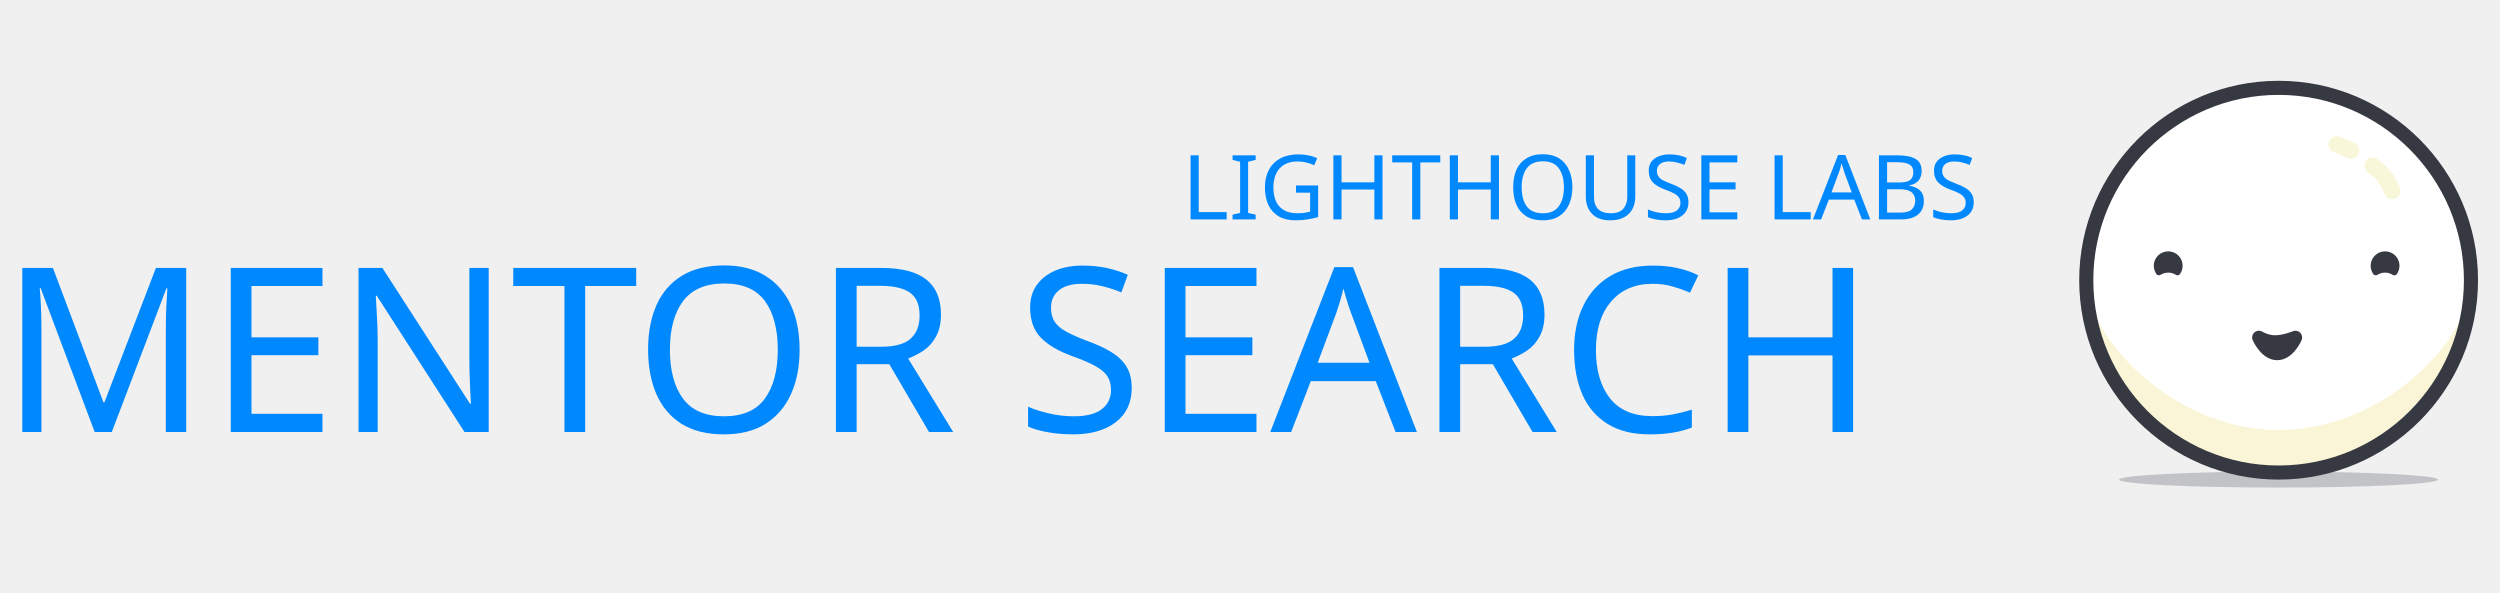
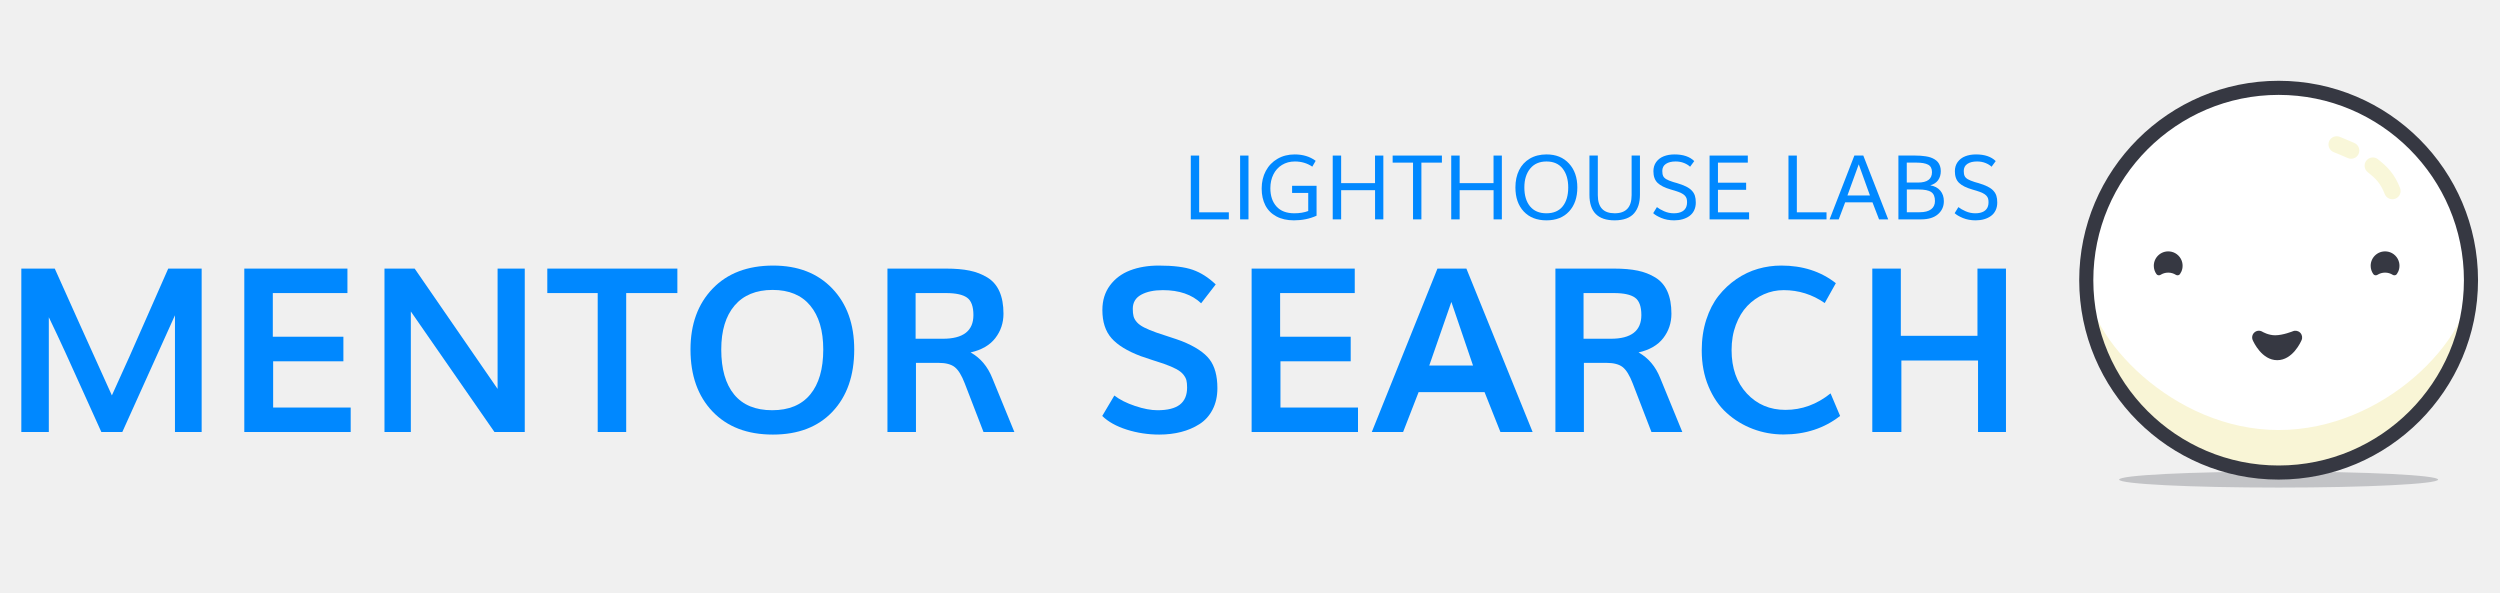
<svg xmlns="http://www.w3.org/2000/svg" version="1.1" id="Layer_1" x="0px" y="0px" width="248.792px" height="59px" viewBox="0 0 248.792 59" enable-background="new 0 0 248.792 59" xml:space="preserve">
-   <text transform="matrix(1 0 0 1 117.6233 21.832)" fill="#0088FF" font-family="'Muli'" font-size="8.933">LIGHTHOUSE LABS</text>
  <g>
-     <text transform="matrix(1 0 0 1 -1.220703e-04 42.9912)" fill="#0088FF" font-family="'Muli-Bold'" font-size="22.872">MENTOR SEARCH</text>
+     <path fill="#0088FF" d="M118.504,21.832v-6.351h0.833v5.649h2.953v0.702H118.504z" />
+     <path fill="#0088FF" d="M123.412,21.832v-6.351h0.833v6.351H123.412z" />
+     <path fill="#0088FF" d="M128.768,21.928c-0.684,0-1.269-0.132-1.754-0.395s-0.85-0.631-1.093-1.104   c-0.242-0.473-0.364-1.029-0.364-1.668c0-0.651,0.138-1.234,0.412-1.749c0.275-0.515,0.663-0.917,1.163-1.208   c0.5-0.291,1.07-0.436,1.71-0.436c0.822,0,1.52,0.212,2.089,0.637l-0.336,0.58c-0.503-0.343-1.081-0.515-1.735-0.515   c-0.483,0-0.91,0.115-1.283,0.345c-0.372,0.229-0.657,0.546-0.856,0.949s-0.299,0.857-0.299,1.363c0,0.762,0.203,1.369,0.61,1.821   s0.997,0.678,1.771,0.678c0.525,0,0.988-0.076,1.387-0.227v-1.797h-1.605v-0.711h2.435v2.975   C130.344,21.774,129.593,21.928,128.768,21.928z" />
+     <path fill="#0088FF" d="M132.628,21.832v-6.351h0.838v2.744h3.372v-2.744h0.828v6.351h-0.824v-2.905h-3.376v2.905H132.628z" />
+     <path fill="#0088FF" d="M140.62,21.832v-5.648h-2.028v-0.703h4.902v0.703h-2.041v5.648H140.62z" />
+     <path fill="#0088FF" d="M144.422,21.832v-6.351h0.838v2.744h3.372v-2.744h0.828v6.351h-0.824v-2.905h-3.376v2.905H144.422z" />
+     <path fill="#0088FF" d="M153.902,21.928c-0.96,0-1.715-0.295-2.267-0.886c-0.551-0.59-0.826-1.387-0.826-2.39   c0-0.648,0.121-1.219,0.364-1.712c0.242-0.493,0.6-0.878,1.07-1.156c0.472-0.278,1.027-0.417,1.667-0.417   c0.934,0,1.677,0.302,2.23,0.905c0.555,0.603,0.831,1.396,0.831,2.379c0,1-0.273,1.796-0.819,2.388   C155.606,21.632,154.855,21.928,153.902,21.928z M153.893,21.226c0.709,0,1.249-0.229,1.618-0.687s0.554-1.086,0.554-1.886   c0-0.782-0.186-1.408-0.556-1.878c-0.371-0.47-0.907-0.705-1.607-0.705c-0.698,0-1.24,0.236-1.625,0.709   c-0.386,0.473-0.578,1.097-0.578,1.874c0,0.797,0.189,1.425,0.567,1.884S153.186,21.226,153.893,21.226z" />
+     <path fill="#0088FF" d="M160.68,21.928c-1.669,0-2.504-0.847-2.504-2.539v-3.908h0.833v3.926c0,0.623,0.142,1.081,0.424,1.376   c0.281,0.295,0.7,0.442,1.256,0.442c1.122,0,1.684-0.6,1.684-1.801v-3.943h0.829v3.9c0,0.387-0.047,0.731-0.14,1.034   c-0.093,0.302-0.237,0.569-0.432,0.8c-0.195,0.231-0.457,0.408-0.785,0.53C161.516,21.867,161.128,21.928,160.68,21.928z" />
+     <path fill="#0088FF" d="M166.573,21.226c0.175,0,0.332-0.016,0.474-0.048c0.141-0.032,0.264-0.078,0.368-0.137   s0.192-0.134,0.264-0.223s0.125-0.19,0.159-0.305c0.035-0.115,0.053-0.242,0.053-0.382c0-0.151-0.017-0.278-0.048-0.382   c-0.032-0.103-0.094-0.201-0.184-0.294c-0.09-0.093-0.213-0.176-0.368-0.25c-0.156-0.074-0.361-0.15-0.617-0.229   c-0.026-0.009-0.09-0.027-0.19-0.055c-0.1-0.027-0.166-0.047-0.198-0.059c-0.607-0.174-1.051-0.395-1.328-0.663   s-0.416-0.653-0.416-1.156c0-0.357,0.093-0.664,0.278-0.92c0.187-0.256,0.436-0.445,0.748-0.569s0.673-0.186,1.08-0.186   c0.857,0,1.511,0.221,1.958,0.663l-0.414,0.562c-0.148-0.145-0.349-0.269-0.602-0.371s-0.534-0.153-0.842-0.153   c-0.401,0-0.723,0.08-0.962,0.24c-0.24,0.16-0.36,0.396-0.36,0.707c0,0.209,0.028,0.375,0.085,0.497s0.16,0.229,0.31,0.318   c0.15,0.09,0.376,0.183,0.679,0.279c0.006,0.003,0.061,0.019,0.164,0.048c0.103,0.029,0.172,0.048,0.207,0.057   c0.372,0.111,0.678,0.226,0.918,0.345s0.433,0.257,0.578,0.412c0.146,0.156,0.247,0.327,0.305,0.513   c0.059,0.186,0.088,0.41,0.088,0.672c0,0.293-0.057,0.555-0.168,0.783c-0.112,0.229-0.267,0.414-0.465,0.556   c-0.197,0.143-0.425,0.25-0.681,0.323s-0.535,0.109-0.837,0.109c-0.475,0-0.898-0.078-1.271-0.233   c-0.374-0.156-0.646-0.316-0.818-0.482l0.371-0.602c0.186,0.148,0.431,0.288,0.732,0.418   C165.924,21.16,166.241,21.226,166.573,21.226z" />
+     <path fill="#0088FF" d="M170.132,21.832v-6.351h3.804v0.703h-2.971v1.998h2.805v0.707h-2.805v2.242h3.098v0.702H170.132z" />
+     <path fill="#0088FF" d="M177.983,21.832v-6.351h0.833v5.649h2.953v0.702H177.983z" />
+     <path fill="#0088FF" d="M182.075,21.832l2.465-6.351h0.89l2.478,6.351h-0.911l-0.654-1.697h-2.718l-0.641,1.697H182.075z    M183.85,19.455h2.242c-0.369-1.044-0.741-2.078-1.116-3.101C184.598,17.392,184.222,18.425,183.85,19.455z" />
+     <path fill="#0088FF" d="M188.923,21.832v-6.351h1.68c0.188,0,0.364,0.005,0.525,0.016c0.161,0.01,0.331,0.029,0.508,0.057   c0.178,0.027,0.337,0.064,0.479,0.111c0.141,0.047,0.277,0.11,0.409,0.19c0.133,0.08,0.242,0.173,0.33,0.279   c0.087,0.106,0.156,0.235,0.209,0.388c0.053,0.152,0.078,0.322,0.078,0.508c0,0.352-0.088,0.651-0.264,0.898   s-0.437,0.418-0.783,0.515c0.428,0.073,0.76,0.249,0.997,0.528s0.355,0.631,0.355,1.056c0,0.523-0.196,0.955-0.589,1.295   s-0.952,0.51-1.68,0.51H188.923z M189.756,18.168h1.104c0.937,0,1.405-0.346,1.405-1.038c0-0.358-0.128-0.605-0.384-0.742   c-0.256-0.136-0.644-0.205-1.161-0.205h-0.964V18.168z M189.761,21.121h1.282c0.491,0,0.867-0.096,1.128-0.288   c0.26-0.192,0.39-0.468,0.39-0.829c0-0.424-0.124-0.722-0.372-0.892c-0.249-0.17-0.669-0.255-1.259-0.255h-1.169V21.121z" />
+     <path fill="#0088FF" d="M196.574,21.226c0.175,0,0.332-0.016,0.474-0.048c0.141-0.032,0.264-0.078,0.368-0.137   s0.192-0.134,0.264-0.223s0.125-0.19,0.159-0.305c0.035-0.115,0.053-0.242,0.053-0.382c0-0.151-0.017-0.278-0.048-0.382   c-0.032-0.103-0.094-0.201-0.184-0.294c-0.09-0.093-0.213-0.176-0.368-0.25c-0.156-0.074-0.361-0.15-0.617-0.229   c-0.026-0.009-0.09-0.027-0.19-0.055c-0.1-0.027-0.166-0.047-0.198-0.059c-0.607-0.174-1.051-0.395-1.328-0.663   s-0.416-0.653-0.416-1.156c0-0.357,0.093-0.664,0.278-0.92c0.187-0.256,0.436-0.445,0.748-0.569s0.673-0.186,1.08-0.186   c0.857,0,1.511,0.221,1.958,0.663l-0.414,0.562c-0.148-0.145-0.349-0.269-0.602-0.371s-0.534-0.153-0.842-0.153   c-0.401,0-0.723,0.08-0.962,0.24c-0.24,0.16-0.36,0.396-0.36,0.707c0,0.209,0.028,0.375,0.085,0.497s0.16,0.229,0.31,0.318   c0.15,0.09,0.376,0.183,0.679,0.279c0.006,0.003,0.061,0.019,0.164,0.048c0.103,0.029,0.172,0.048,0.207,0.057   c0.372,0.111,0.678,0.226,0.918,0.345s0.433,0.257,0.578,0.412c0.146,0.156,0.247,0.327,0.305,0.513   c0.059,0.186,0.088,0.41,0.088,0.672c0,0.293-0.057,0.555-0.168,0.783c-0.112,0.229-0.267,0.414-0.465,0.556   c-0.197,0.143-0.425,0.25-0.681,0.323s-0.535,0.109-0.837,0.109c-0.475,0-0.898-0.078-1.271-0.233   c-0.374-0.156-0.646-0.316-0.818-0.482l0.371-0.602c0.186,0.148,0.431,0.288,0.732,0.418   C195.925,21.16,196.242,21.226,196.574,21.226z" />
  </g>
  <g>
-     <path fill="#C2C3C6" d="M226.761,46.933c-8.764,0-15.869,0.356-15.869,0.795c0,0.439,7.105,0.795,15.869,0.795   c8.764,0,15.869-0.356,15.869-0.795C242.63,47.289,235.526,46.933,226.761,46.933" />
+     <path fill="#0088FF" d="M2.122,42.991V26.73H5.45c0.23,0.514,1.048,2.334,2.451,5.461c1.403,3.127,2.481,5.514,3.233,7.159   c0.573-1.243,1.163-2.548,1.77-3.914c0.607-1.366,1.307-2.954,2.1-4.764c0.793-1.809,1.372-3.123,1.737-3.942h3.327v16.261h-2.657   V31.377c-0.395,0.855-2.141,4.728-5.238,11.614h-2.088c-0.388-0.849-0.931-2.053-1.631-3.613c-0.7-1.56-1.34-2.974-1.921-4.243   s-1.139-2.459-1.675-3.568v11.425H2.122z" />
+     <path fill="#0088FF" d="M24.312,42.991V26.73h10.264v2.435h-7.427v4.345h7.024v2.445h-6.991v4.602h7.717v2.435H24.312z" />
+     <path fill="#0088FF" d="M38.262,42.991V26.73h3.004c5.167,7.49,7.918,11.48,8.253,11.973V26.73h2.703v16.261h-3.016   c-4.996-7.215-7.77-11.213-8.32-11.994v11.994H38.262z" />
+     <path fill="#0088FF" d="M59.481,42.991V29.165h-5.015V26.73H67.41v2.435h-5.093v13.826H59.481z" />
+     <path fill="#0088FF" d="M76.913,43.248c-2.539,0-4.539-0.765-6.003-2.295c-1.463-1.53-2.194-3.587-2.194-6.17   c0-2.517,0.735-4.538,2.206-6.064c1.47-1.526,3.479-2.29,6.025-2.29c2.464,0,4.424,0.761,5.88,2.284   c1.455,1.522,2.183,3.546,2.183,6.07c0,2.591-0.718,4.649-2.155,6.176C81.418,42.485,79.438,43.248,76.913,43.248z M76.847,40.824   c1.66,0,2.922-0.522,3.785-1.568c0.864-1.046,1.296-2.537,1.296-4.473c0-1.877-0.432-3.334-1.296-4.373   c-0.863-1.038-2.11-1.558-3.741-1.558c-1.646,0-2.909,0.52-3.791,1.558c-0.883,1.039-1.323,2.496-1.323,4.373   c0,1.942,0.428,3.436,1.284,4.478C73.916,40.304,75.179,40.824,76.847,40.824z" />
+     <path fill="#0088FF" d="M88.316,42.991V26.73h5.863c0.894,0,1.665,0.067,2.317,0.201c0.651,0.134,1.241,0.363,1.77,0.687   c0.529,0.324,0.928,0.786,1.195,1.385s0.402,1.338,0.402,2.216c0,0.916-0.272,1.726-0.815,2.43   c-0.544,0.703-1.362,1.178-2.457,1.424c0.976,0.543,1.693,1.393,2.155,2.546l2.2,5.372h-3.071l-1.865-4.836   c-0.305-0.796-0.637-1.336-0.994-1.619s-0.896-0.425-1.619-0.425h-2.244v6.88H88.316z M91.119,33.711h2.714   c2.025,0,3.038-0.786,3.038-2.356c0-0.856-0.212-1.436-0.637-1.737c-0.425-0.302-1.124-0.453-2.1-0.453h-3.016V33.711z" />
+     <path fill="#0088FF" d="M115.365,43.248c-1.117,0-2.193-0.164-3.228-0.491c-1.035-0.328-1.851-0.782-2.446-1.362l1.206-2.033   c0.528,0.41,1.216,0.756,2.061,1.039s1.588,0.424,2.229,0.424c1.005,0,1.747-0.186,2.228-0.558c0.48-0.373,0.721-0.938,0.721-1.698   c0-0.297-0.022-0.537-0.067-0.72s-0.146-0.372-0.302-0.57c-0.156-0.196-0.389-0.379-0.697-0.547   c-0.31-0.167-0.725-0.344-1.245-0.53c-0.224-0.074-0.602-0.197-1.134-0.368c-0.532-0.172-0.922-0.302-1.167-0.392   c-1.341-0.506-2.312-1.104-2.915-1.792c-0.604-0.688-0.904-1.621-0.904-2.798c0-0.953,0.251-1.768,0.754-2.446   c0.502-0.677,1.17-1.176,2.004-1.497c0.834-0.32,1.787-0.48,2.859-0.48c1.452,0,2.58,0.142,3.384,0.424   c0.804,0.283,1.563,0.767,2.278,1.452l-1.452,1.876c-0.915-0.871-2.185-1.307-3.808-1.307c-0.887,0-1.606,0.152-2.161,0.458   c-0.555,0.305-0.832,0.771-0.832,1.396c0,0.306,0.025,0.557,0.078,0.754c0.052,0.197,0.162,0.391,0.329,0.581   c0.168,0.189,0.408,0.365,0.721,0.524c0.312,0.16,0.729,0.334,1.251,0.52c0.186,0.067,0.575,0.195,1.167,0.386   c0.592,0.189,1.032,0.34,1.323,0.452c1.325,0.528,2.248,1.136,2.77,1.82s0.781,1.638,0.781,2.859c0,0.812-0.16,1.524-0.479,2.139   c-0.32,0.613-0.756,1.096-1.307,1.445c-0.552,0.351-1.162,0.611-1.832,0.782S116.139,43.248,115.365,43.248z" />
+     <path fill="#0088FF" d="M124.557,42.991V26.73h10.263v2.435h-7.426v4.345h7.023v2.445h-6.99v4.602h7.717v2.435H124.557z" />
+     <path fill="#0088FF" d="M136.517,42.991l6.533-16.261h2.881l6.59,16.261h-3.205l-1.576-3.965h-6.566l-1.541,3.965H136.517z    M142.234,36.38h4.357c-0.857-2.539-1.576-4.649-2.156-6.332C143.951,31.455,143.218,33.565,142.234,36.38z" />
+     <path fill="#0088FF" d="M154.789,42.991V26.73h5.863c0.893,0,1.664,0.067,2.316,0.201c0.652,0.134,1.242,0.363,1.77,0.687   c0.529,0.324,0.928,0.786,1.195,1.385s0.402,1.338,0.402,2.216c0,0.916-0.271,1.726-0.814,2.43   c-0.545,0.703-1.363,1.178-2.457,1.424c0.975,0.543,1.693,1.393,2.154,2.546l2.201,5.372h-3.072l-1.865-4.836   c-0.305-0.796-0.637-1.336-0.994-1.619s-0.896-0.425-1.619-0.425h-2.244v6.88H154.789z M157.591,33.711h2.713   c2.025,0,3.039-0.786,3.039-2.356c0-0.856-0.213-1.436-0.637-1.737c-0.426-0.302-1.125-0.453-2.1-0.453h-3.016V33.711z" />
+     <path fill="#0088FF" d="M177.492,43.237c-1.072,0-2.092-0.185-3.059-0.553c-0.969-0.369-1.832-0.896-2.592-1.581   c-0.76-0.685-1.365-1.565-1.814-2.641c-0.451-1.076-0.676-2.273-0.676-3.591c0-1.102,0.15-2.12,0.451-3.055   c0.303-0.934,0.711-1.727,1.225-2.378c0.514-0.651,1.109-1.208,1.785-1.67c0.678-0.461,1.393-0.8,2.145-1.016   c0.752-0.216,1.523-0.324,2.312-0.324c2.129,0,3.938,0.584,5.428,1.753l-1.105,1.977c-1.236-0.856-2.6-1.284-4.088-1.284   c-0.693,0-1.35,0.138-1.971,0.413c-0.623,0.275-1.172,0.663-1.648,1.161c-0.477,0.499-0.855,1.128-1.139,1.888   s-0.424,1.594-0.424,2.502c0,1.794,0.506,3.234,1.518,4.321c1.014,1.088,2.295,1.631,3.842,1.631c1.631,0,3.129-0.547,4.49-1.642   l0.949,2.245C181.542,42.623,179.666,43.237,177.492,43.237z" />
+     <path fill="#0088FF" d="M186.326,42.991V26.73h2.838v6.689h7.627V26.73h2.836v16.261h-2.779v-7.114h-7.629v7.114H186.326z" />
+   </g>
+   <g>
+     <path fill="#C2C3C6" d="M226.761,46.933c-8.764,0-15.869,0.356-15.869,0.795s7.105,0.795,15.869,0.795   c8.764,0,15.869-0.356,15.869-0.795C242.63,47.289,235.526,46.933,226.761,46.933" />
    <circle fill="#FFFFFF" cx="226.924" cy="27.884" r="19.142" />
    <path fill="#F9F5D6" d="M245.904,27.884c0,10.572-8.57,19.142-19.142,19.142s-19.142-8.57-19.142-19.142   c0,5.57,8.57,14.91,19.142,14.91S245.904,33.674,245.904,27.884z" />
-     <path fill="#363842" d="M226.761,47.728c-10.942,0-19.844-8.902-19.844-19.844c0-10.942,8.902-19.844,19.844-19.844   s19.844,8.902,19.844,19.844C246.605,38.826,237.703,47.728,226.761,47.728z M226.761,9.443c-10.168,0-18.441,8.273-18.441,18.441   s8.273,18.441,18.441,18.441c10.168,0,18.441-8.273,18.441-18.441S236.93,9.443,226.761,9.443z" />
+     <path fill="#363842" d="M226.761,47.728c-10.942,0-19.844-8.902-19.844-19.844S215.819,8.04,226.761,8.04   s19.844,8.902,19.844,19.844S237.703,47.728,226.761,47.728z M226.761,9.443c-10.168,0-18.441,8.273-18.441,18.441   s8.273,18.441,18.441,18.441s18.441-8.273,18.441-18.441S236.93,9.443,226.761,9.443z" />
    <path fill="#363842" d="M226.62,35.844c-1.527,0-2.349-1.793-2.437-1.997c-0.116-0.268-0.045-0.58,0.177-0.771   c0.221-0.191,0.541-0.215,0.789-0.06c0.003,0.002,0.584,0.35,1.267,0.35c0.776,0,1.756-0.398,1.766-0.402   c0.25-0.103,0.538-0.044,0.728,0.149c0.19,0.193,0.245,0.481,0.139,0.73C228.961,34.048,228.15,35.844,226.62,35.844z" />
    <path fill="#363842" d="M236.185,27.277c0.094,0.132,0.272,0.159,0.41,0.073c0.22-0.139,0.481-0.22,0.76-0.22   c0.28,0,0.54,0.081,0.76,0.22c0.137,0.087,0.316,0.059,0.41-0.074c0.219-0.309,0.319-0.708,0.231-1.132   c-0.113-0.543-0.551-0.982-1.094-1.095c-0.926-0.192-1.741,0.509-1.741,1.402C235.921,26.759,236.019,27.043,236.185,27.277z" />
    <path fill="#363842" d="M214.603,27.277c0.094,0.132,0.273,0.159,0.41,0.073c0.22-0.139,0.481-0.22,0.76-0.22   c0.28,0,0.54,0.081,0.76,0.22c0.137,0.087,0.316,0.059,0.41-0.074c0.219-0.309,0.319-0.708,0.231-1.132   c-0.113-0.543-0.551-0.982-1.094-1.095c-0.926-0.192-1.741,0.509-1.741,1.402C214.339,26.759,214.437,27.043,214.603,27.277z" />
-     <path fill="#F9F7D9" d="M235.626,17.13c0.41,0.326,0.726,0.603,0.989,0.923c0.263,0.321,0.488,0.693,0.704,1.252   c0.162,0.422,0.636,0.632,1.058,0.47c0.422-0.162,0.632-0.636,0.47-1.058c-0.266-0.694-0.59-1.246-0.968-1.704   c-0.378-0.459-0.795-0.816-1.235-1.166c-0.354-0.281-0.869-0.222-1.15,0.132C235.213,16.334,235.272,16.849,235.626,17.13   L235.626,17.13z" />
+     <path fill="#F9F7D9" d="M235.626,17.13c0.41,0.326,0.726,0.603,0.989,0.923c0.263,0.321,0.488,0.693,0.704,1.252   c0.162,0.422,0.636,0.632,1.058,0.47s0.632-0.636,0.47-1.058c-0.266-0.694-0.59-1.246-0.968-1.704   c-0.378-0.459-0.795-0.816-1.235-1.166c-0.354-0.281-0.869-0.222-1.15,0.132C235.213,16.334,235.272,16.849,235.626,17.13   L235.626,17.13z" />
    <path fill="#F9F7D9" d="M232.238,15.138l0.028,0.011c0.133,0.053,0.723,0.292,1.378,0.581c0.413,0.182,0.897-0.005,1.079-0.418   c0.182-0.413-0.005-0.897-0.418-1.079c-0.78-0.344-1.455-0.613-1.461-0.616c-0.42-0.167-0.896,0.037-1.063,0.457   C231.613,14.495,231.818,14.971,232.238,15.138L232.238,15.138z" />
  </g>
</svg>
